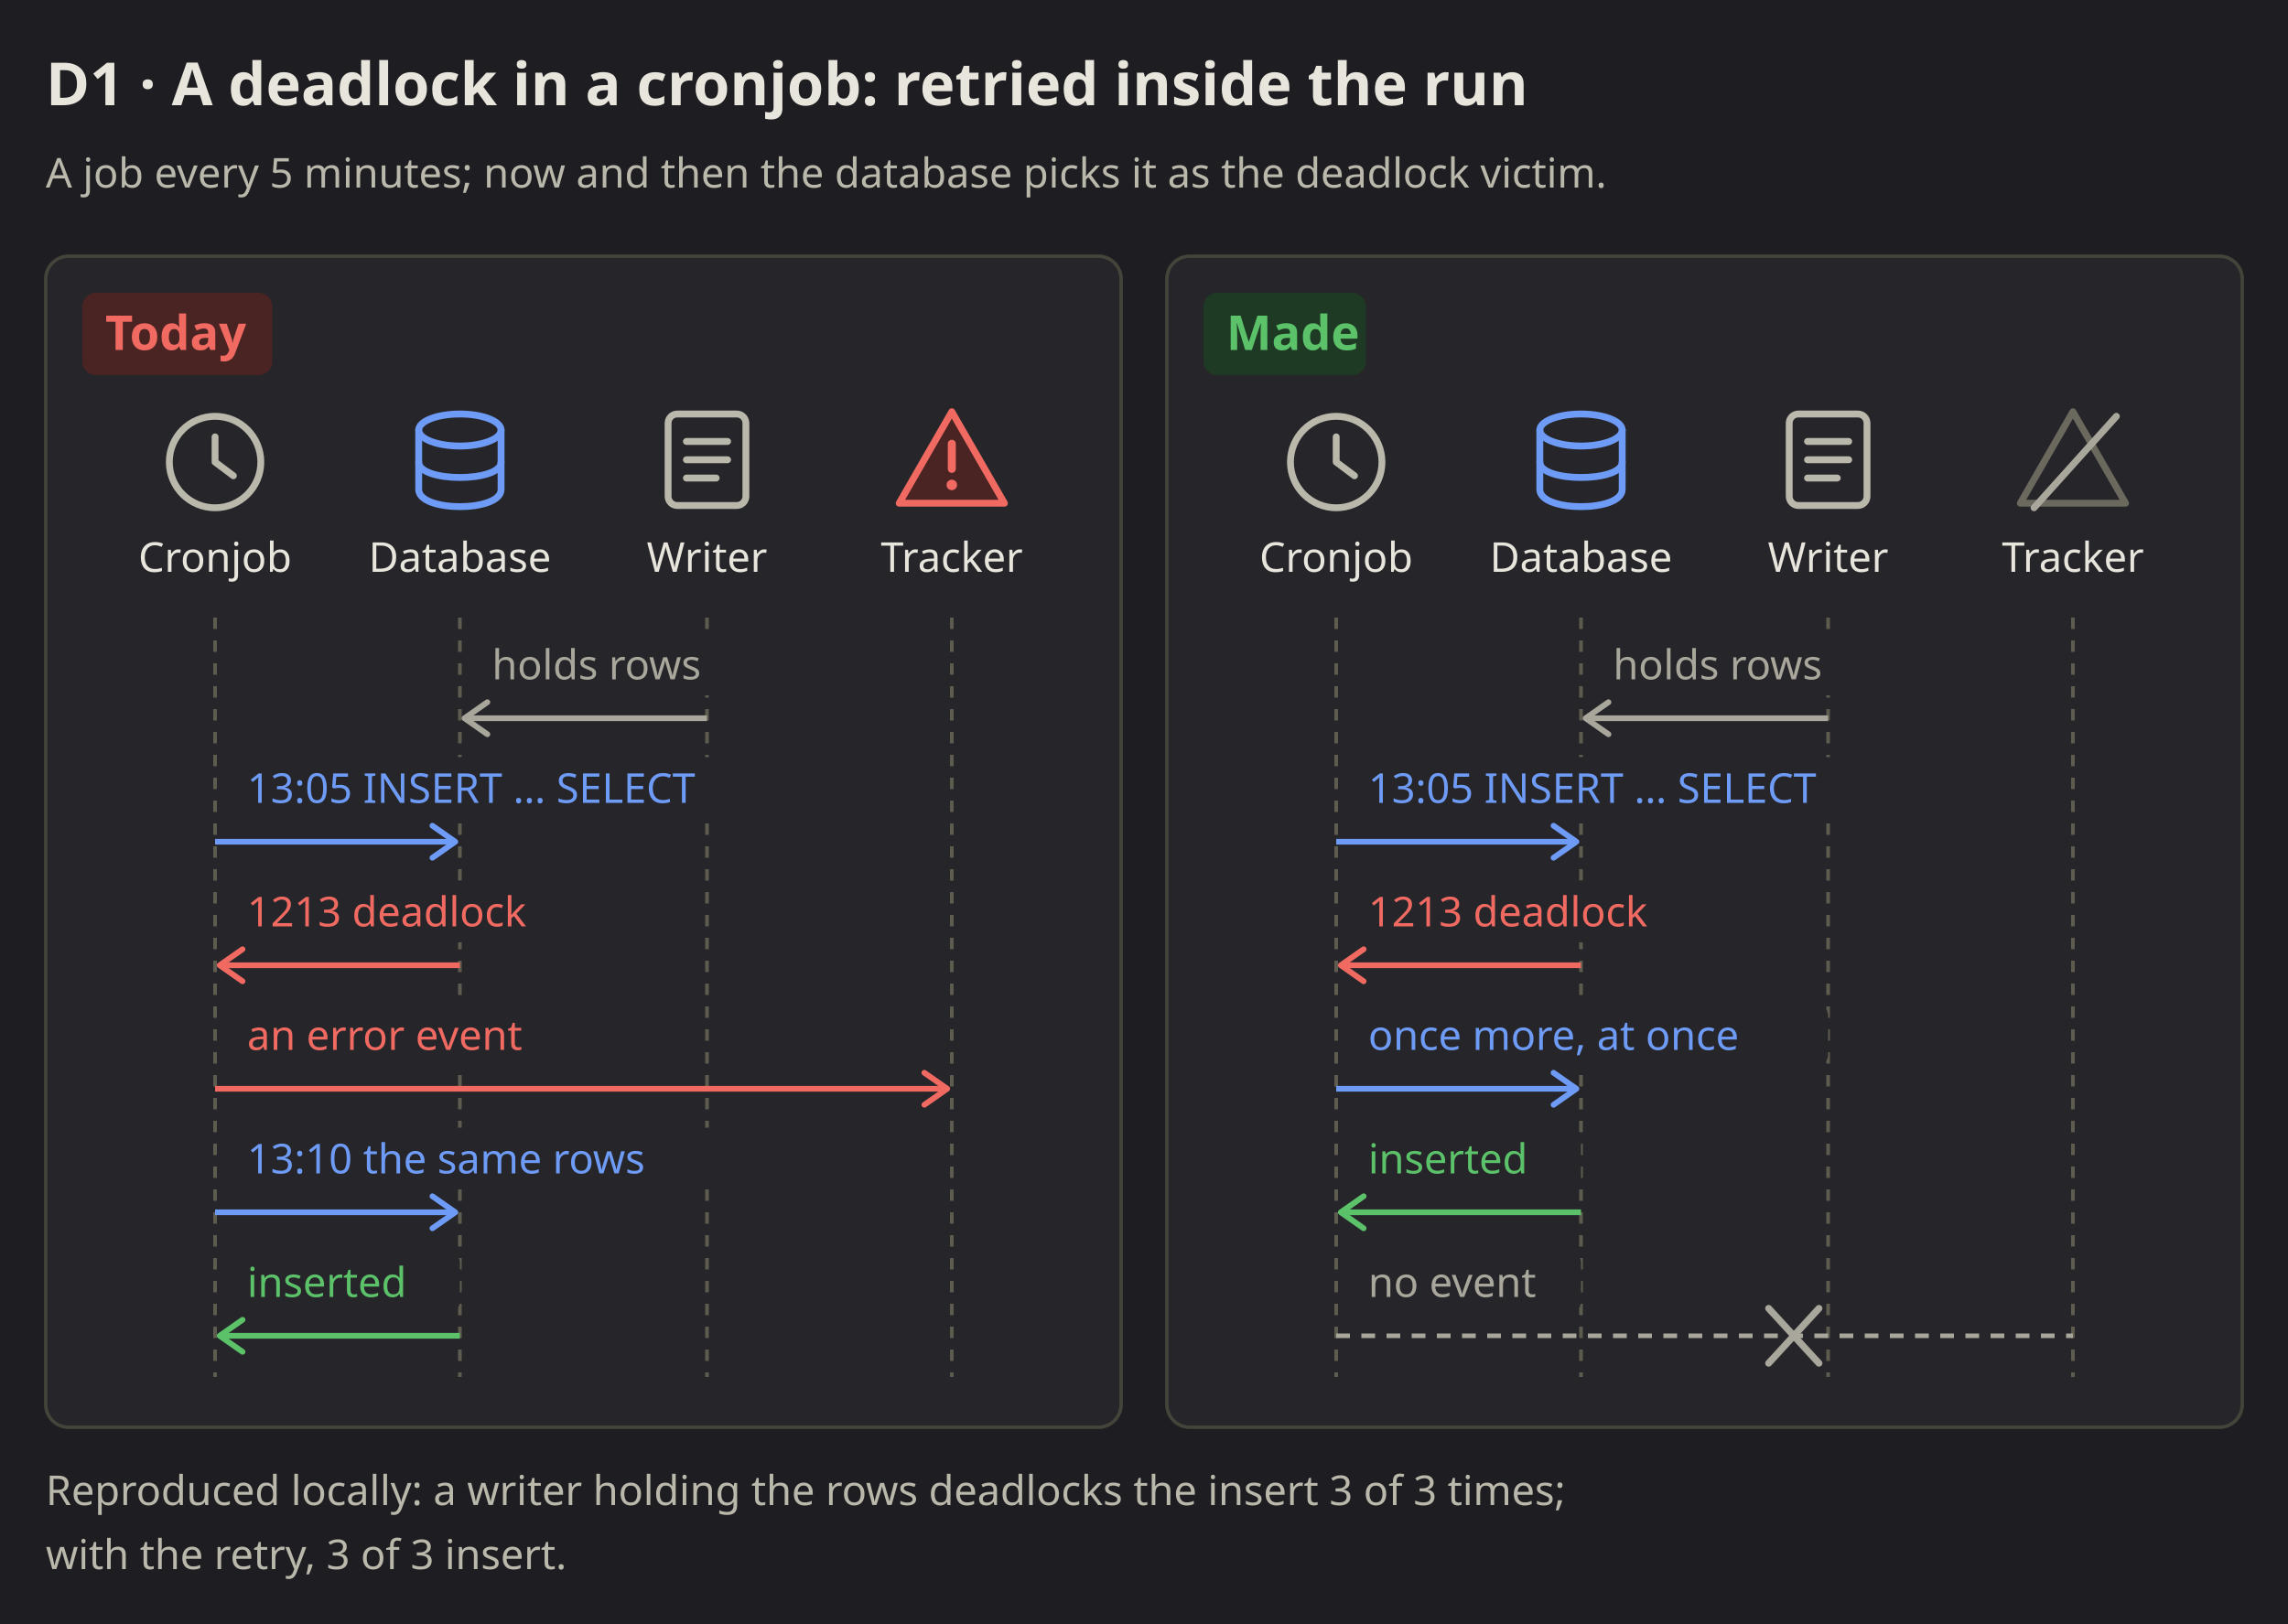
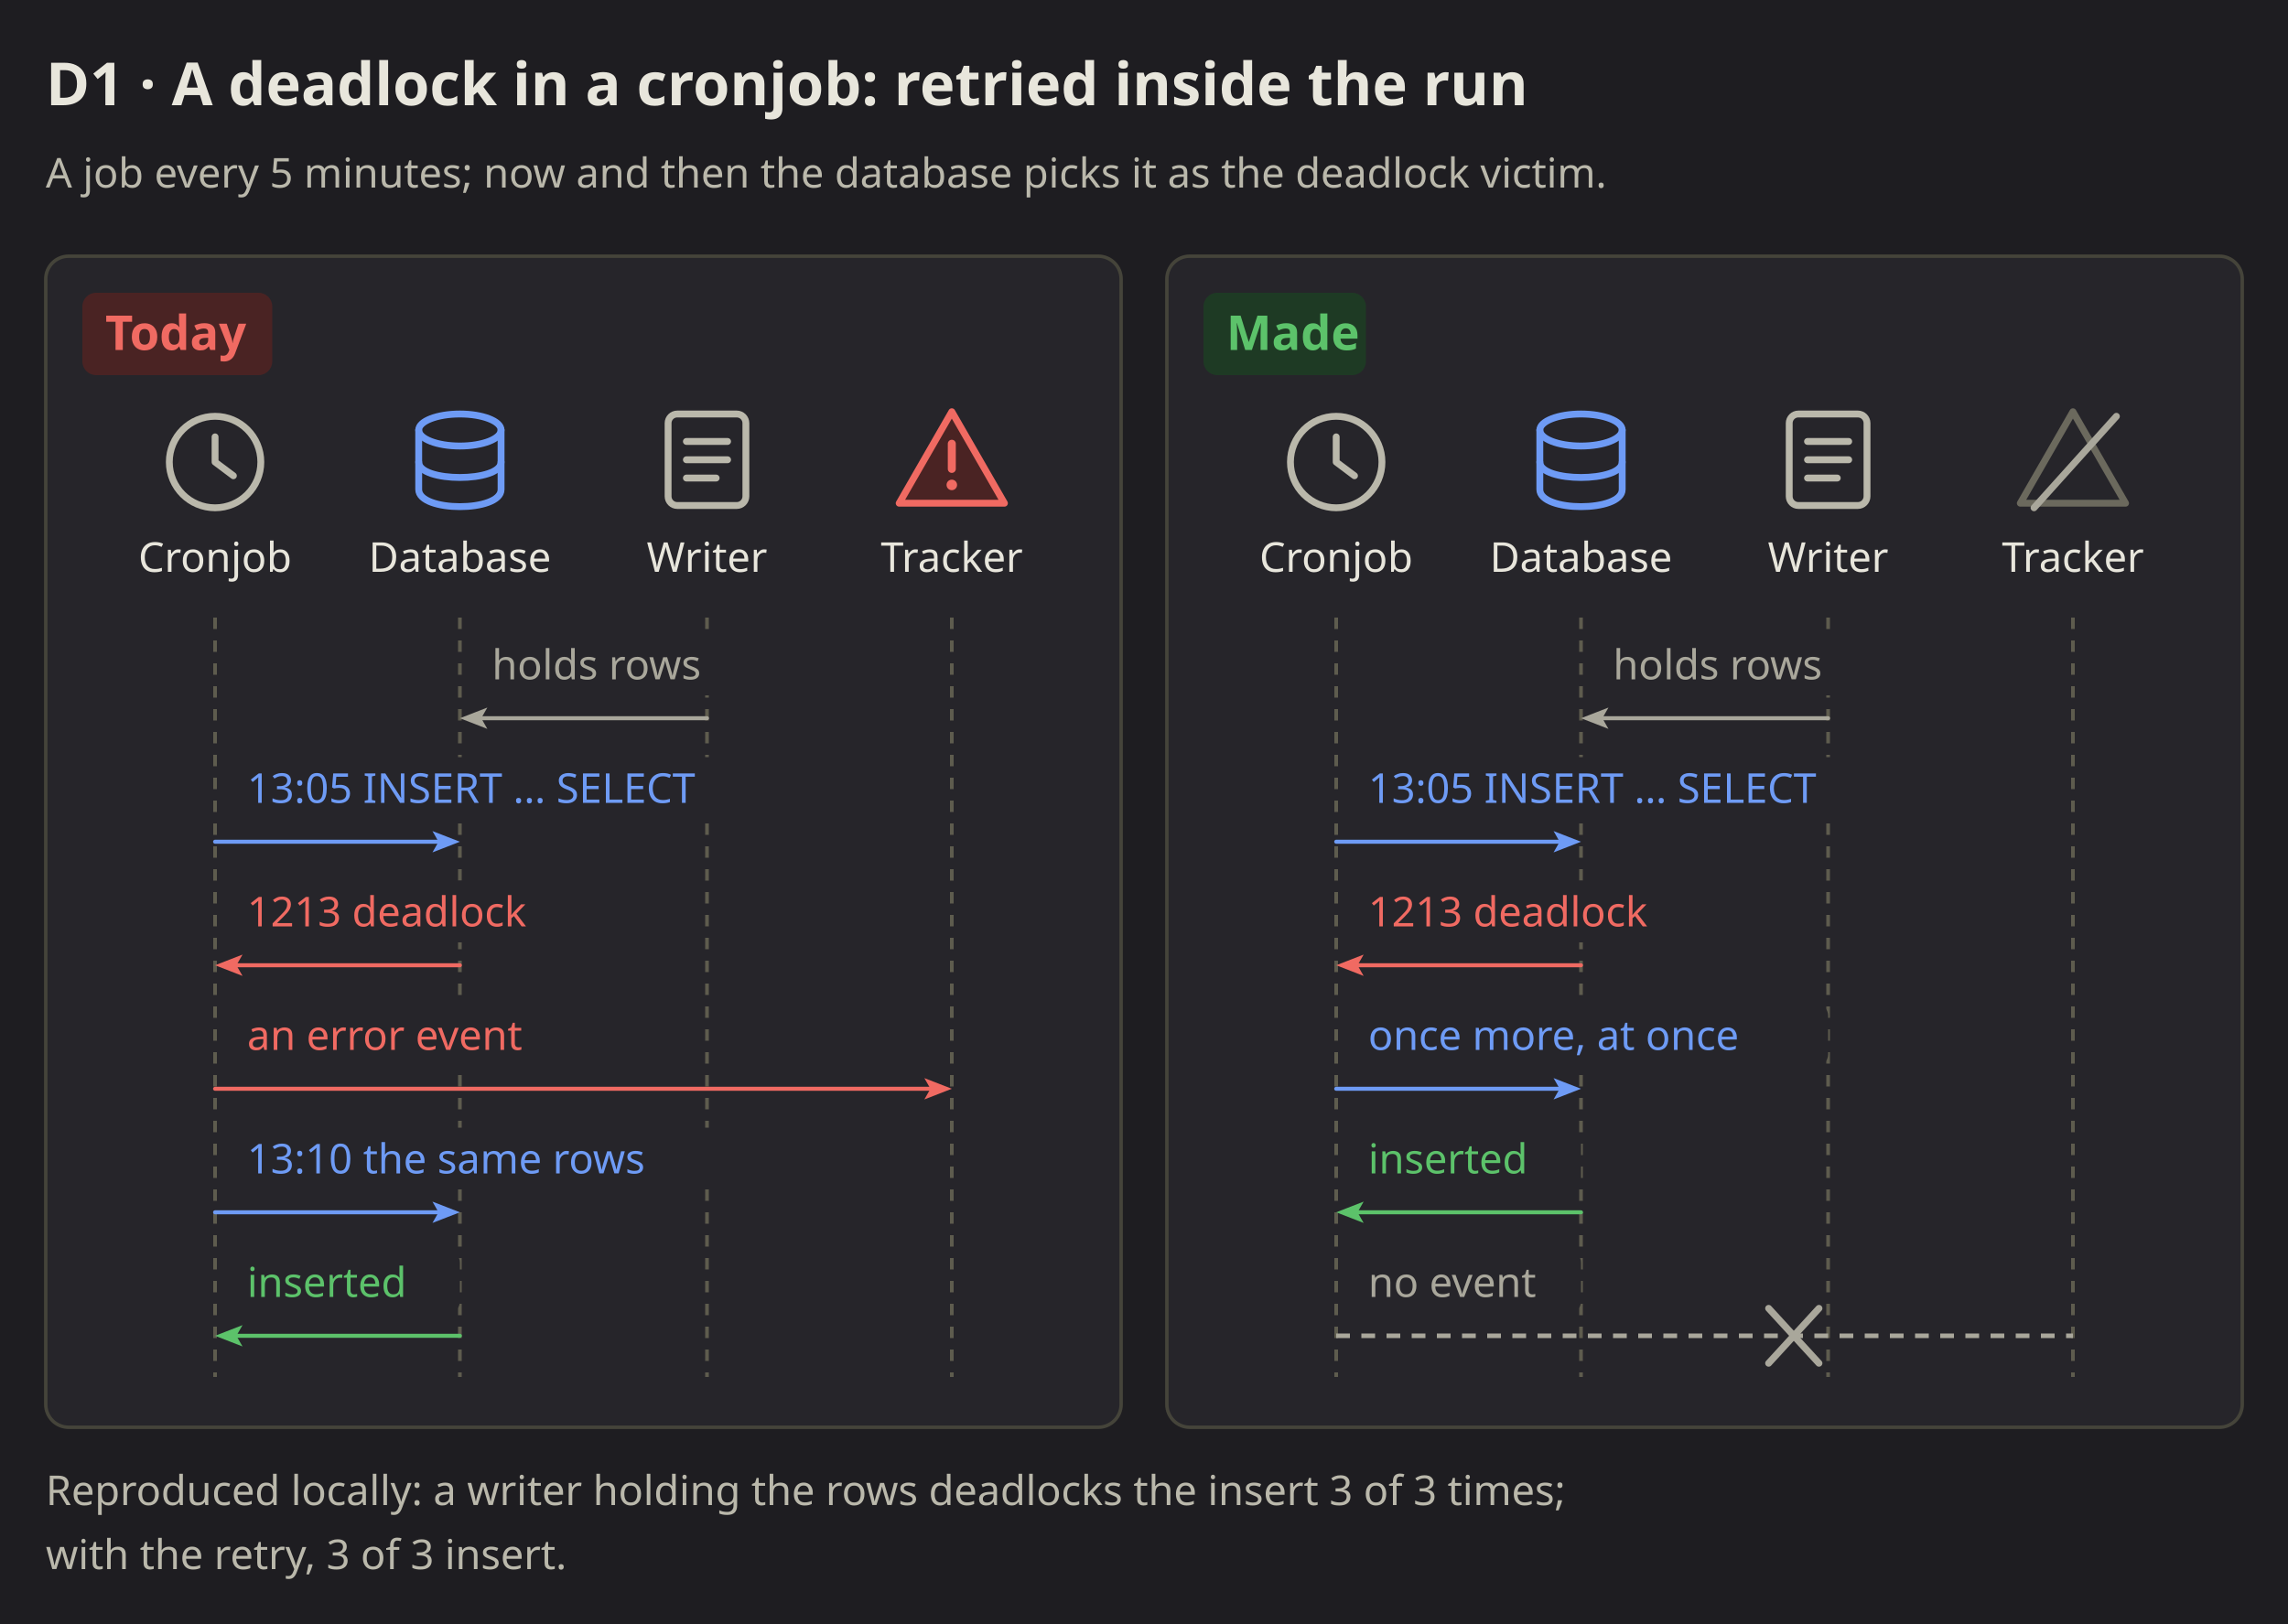
<svg xmlns="http://www.w3.org/2000/svg" viewBox="0 0 1000 710" width="1000" height="710" font-family="Noto Sans, Ubuntu, system-ui, sans-serif">
+   <defs>
+     <marker id="arrow-text" viewBox="0 0 12 12" refX="8" refY="6" markerUnits="userSpaceOnUse" markerWidth="16" markerHeight="16" orient="auto-start-reverse">
+       <path d="M2 2.5 L11 6 L2 9.5 L4 6 z" fill="#E8E6DC" stroke-linejoin="round" />
+     </marker>
+     <marker id="arrow-blue" viewBox="0 0 12 12" refX="8" refY="6" markerUnits="userSpaceOnUse" markerWidth="16" markerHeight="16" orient="auto-start-reverse">
+       <path d="M2 2.5 L11 6 L2 9.5 L4 6 z" fill="#6E9BF5" stroke-linejoin="round" />
+     </marker>
+     <marker id="arrow-red" viewBox="0 0 12 12" refX="8" refY="6" markerUnits="userSpaceOnUse" markerWidth="16" markerHeight="16" orient="auto-start-reverse">
+       <path d="M2 2.5 L11 6 L2 9.5 L4 6 z" fill="#F06A62" stroke-linejoin="round" />
+     </marker>
+     <marker id="arrow-green" viewBox="0 0 12 12" refX="8" refY="6" markerUnits="userSpaceOnUse" markerWidth="16" markerHeight="16" orient="auto-start-reverse">
+       <path d="M2 2.5 L11 6 L2 9.5 L4 6 z" fill="#5CC26A" stroke-linejoin="round" />
+     </marker>
+     <marker id="arrow-grey" viewBox="0 0 12 12" refX="8" refY="6" markerUnits="userSpaceOnUse" markerWidth="16" markerHeight="16" orient="auto-start-reverse">
+       <path d="M2 2.5 L11 6 L2 9.5 L4 6 z" fill="#A9A79B" stroke-linejoin="round" />
+     </marker>
+   </defs>
  <rect width="1000" height="710" fill="#1E1D21" />
  <text x="20" y="46" font-size="26" font-weight="700" fill="#E8E6DC">D1 · A deadlock in a cronjob: retried inside the run</text>
  <text x="20" y="82" font-size="18" fill="#BAB8AB">A job every 5 minutes; now and then the database picks it as the deadlock victim.</text>
  <rect x="20" y="112" width="470" height="512" rx="10" fill="#26252A" stroke="#45443A" stroke-width="1.5" />
  <circle cx="94" cy="202" r="20" stroke="#BAB8AB" stroke-width="3" fill="none" stroke-linejoin="round" stroke-linecap="round" />
  <path d="M94 191 V202 L102 208" stroke="#BAB8AB" stroke-width="3" fill="none" stroke-linejoin="round" stroke-linecap="round" />
  <line x1="94" y1="270" x2="94" y2="602" stroke="#5E5C4E" stroke-width="1.6" stroke-dasharray="5 5" />
  <path d="M183 188 V214 C183 224 219 224 219 214 V188" stroke="#6E9BF5" stroke-width="3" fill="none" stroke-linejoin="round" stroke-linecap="round" />
  <ellipse cx="201" cy="188" rx="18" ry="7" stroke="#6E9BF5" stroke-width="3" fill="none" stroke-linejoin="round" stroke-linecap="round" />
  <path d="M183 202 C183 211 219 211 219 202" stroke="#6E9BF5" stroke-width="3" fill="none" stroke-linejoin="round" stroke-linecap="round" />
  <line x1="201" y1="270" x2="201" y2="602" stroke="#5E5C4E" stroke-width="1.6" stroke-dasharray="5 5" />
  <rect x="292" y="181" width="34" height="40" rx="4" stroke="#BAB8AB" stroke-width="3" fill="none" stroke-linejoin="round" stroke-linecap="round" />
  <path d="M300 193 H318 M300 201 H318 M300 209 H313" stroke="#BAB8AB" stroke-width="3" fill="none" stroke-linejoin="round" stroke-linecap="round" />
  <line x1="309" y1="270" x2="309" y2="602" stroke="#5E5C4E" stroke-width="1.6" stroke-dasharray="5 5" />
  <path d="M416 180 L439 220 H393 Z" fill="#4A2323" stroke="#F06A62" stroke-width="3" stroke-linejoin="round" />
  <path d="M416 194 V205" stroke="#F06A62" stroke-width="3.5" stroke-linecap="round" />
  <circle cx="416" cy="212" r="2.3" fill="#F06A62" />
  <line x1="416" y1="270" x2="416" y2="602" stroke="#5E5C4E" stroke-width="1.6" stroke-dasharray="5 5" />
-   <line x1="309" y1="314" x2="204" y2="314" stroke="#A9A79B" stroke-width="2.5" />
-   <path d="M213 307 L203 314 L213 321" fill="none" stroke="#A9A79B" stroke-width="2.5" stroke-linejoin="round" stroke-linecap="round" />
-   <line x1="94" y1="368" x2="198" y2="368" stroke="#6E9BF5" stroke-width="2.5" />
-   <path d="M189 361 L199 368 L189 375" fill="none" stroke="#6E9BF5" stroke-width="2.5" stroke-linejoin="round" stroke-linecap="round" />
-   <line x1="201" y1="422" x2="97" y2="422" stroke="#F06A62" stroke-width="2.5" />
-   <path d="M106 415 L96 422 L106 429" fill="none" stroke="#F06A62" stroke-width="2.5" stroke-linejoin="round" stroke-linecap="round" />
-   <line x1="94" y1="476" x2="413" y2="476" stroke="#F06A62" stroke-width="2.5" />
-   <path d="M404 469 L414 476 L404 483" fill="none" stroke="#F06A62" stroke-width="2.5" stroke-linejoin="round" stroke-linecap="round" />
-   <line x1="94" y1="530" x2="198" y2="530" stroke="#6E9BF5" stroke-width="2.5" />
-   <path d="M189 523 L199 530 L189 537" fill="none" stroke="#6E9BF5" stroke-width="2.5" stroke-linejoin="round" stroke-linecap="round" />
-   <line x1="201" y1="584" x2="97" y2="584" stroke="#5CC26A" stroke-width="2.5" />
-   <path d="M106 577 L96 584 L106 591" fill="none" stroke="#5CC26A" stroke-width="2.5" stroke-linejoin="round" stroke-linecap="round" />
+   <line x1="309" y1="314" x2="205" y2="314" stroke="#A9A79B" stroke-width="1.75" stroke-linecap="round" marker-end="url(#arrow-grey)" />
+   <line x1="94" y1="368" x2="197" y2="368" stroke="#6E9BF5" stroke-width="1.75" stroke-linecap="round" marker-end="url(#arrow-blue)" />
+   <line x1="201" y1="422" x2="98" y2="422" stroke="#F06A62" stroke-width="1.75" stroke-linecap="round" marker-end="url(#arrow-red)" />
+   <line x1="94" y1="476" x2="412" y2="476" stroke="#F06A62" stroke-width="1.75" stroke-linecap="round" marker-end="url(#arrow-red)" />
+   <line x1="94" y1="530" x2="197" y2="530" stroke="#6E9BF5" stroke-width="1.75" stroke-linecap="round" marker-end="url(#arrow-blue)" />
+   <line x1="201" y1="584" x2="98" y2="584" stroke="#5CC26A" stroke-width="1.75" stroke-linecap="round" marker-end="url(#arrow-green)" />
  <rect x="510" y="112" width="470" height="512" rx="10" fill="#26252A" stroke="#45443A" stroke-width="1.5" />
  <circle cx="584" cy="202" r="20" stroke="#BAB8AB" stroke-width="3" fill="none" stroke-linejoin="round" stroke-linecap="round" />
  <path d="M584 191 V202 L592 208" stroke="#BAB8AB" stroke-width="3" fill="none" stroke-linejoin="round" stroke-linecap="round" />
  <line x1="584" y1="270" x2="584" y2="602" stroke="#5E5C4E" stroke-width="1.6" stroke-dasharray="5 5" />
  <path d="M673 188 V214 C673 224 709 224 709 214 V188" stroke="#6E9BF5" stroke-width="3" fill="none" stroke-linejoin="round" stroke-linecap="round" />
  <ellipse cx="691" cy="188" rx="18" ry="7" stroke="#6E9BF5" stroke-width="3" fill="none" stroke-linejoin="round" stroke-linecap="round" />
  <path d="M673 202 C673 211 709 211 709 202" stroke="#6E9BF5" stroke-width="3" fill="none" stroke-linejoin="round" stroke-linecap="round" />
  <line x1="691" y1="270" x2="691" y2="602" stroke="#5E5C4E" stroke-width="1.6" stroke-dasharray="5 5" />
  <rect x="782" y="181" width="34" height="40" rx="4" stroke="#BAB8AB" stroke-width="3" fill="none" stroke-linejoin="round" stroke-linecap="round" />
  <path d="M790 193 H808 M790 201 H808 M790 209 H803" stroke="#BAB8AB" stroke-width="3" fill="none" stroke-linejoin="round" stroke-linecap="round" />
  <line x1="799" y1="270" x2="799" y2="602" stroke="#5E5C4E" stroke-width="1.6" stroke-dasharray="5 5" />
  <path d="M906 180 L929 220 H883 Z" fill="none" stroke="#6B695D" stroke-width="3" stroke-linejoin="round" />
  <path d="M925 182 L889 222" stroke="#A9A79B" stroke-width="3" stroke-linecap="round" />
  <line x1="906" y1="270" x2="906" y2="602" stroke="#5E5C4E" stroke-width="1.6" stroke-dasharray="5 5" />
-   <line x1="799" y1="314" x2="694" y2="314" stroke="#A9A79B" stroke-width="2.5" />
-   <path d="M703 307 L693 314 L703 321" fill="none" stroke="#A9A79B" stroke-width="2.5" stroke-linejoin="round" stroke-linecap="round" />
-   <line x1="584" y1="368" x2="688" y2="368" stroke="#6E9BF5" stroke-width="2.5" />
-   <path d="M679 361 L689 368 L679 375" fill="none" stroke="#6E9BF5" stroke-width="2.5" stroke-linejoin="round" stroke-linecap="round" />
-   <line x1="691" y1="422" x2="587" y2="422" stroke="#F06A62" stroke-width="2.5" />
-   <path d="M596 415 L586 422 L596 429" fill="none" stroke="#F06A62" stroke-width="2.5" stroke-linejoin="round" stroke-linecap="round" />
-   <line x1="584" y1="476" x2="688" y2="476" stroke="#6E9BF5" stroke-width="2.5" />
-   <path d="M679 469 L689 476 L679 483" fill="none" stroke="#6E9BF5" stroke-width="2.5" stroke-linejoin="round" stroke-linecap="round" />
-   <line x1="691" y1="530" x2="587" y2="530" stroke="#5CC26A" stroke-width="2.5" />
-   <path d="M596 523 L586 530 L596 537" fill="none" stroke="#5CC26A" stroke-width="2.5" stroke-linejoin="round" stroke-linecap="round" />
+   <line x1="799" y1="314" x2="695" y2="314" stroke="#A9A79B" stroke-width="1.75" stroke-linecap="round" marker-end="url(#arrow-grey)" />
+   <line x1="584" y1="368" x2="687" y2="368" stroke="#6E9BF5" stroke-width="1.75" stroke-linecap="round" marker-end="url(#arrow-blue)" />
+   <line x1="691" y1="422" x2="588" y2="422" stroke="#F06A62" stroke-width="1.75" stroke-linecap="round" marker-end="url(#arrow-red)" />
+   <line x1="584" y1="476" x2="687" y2="476" stroke="#6E9BF5" stroke-width="1.75" stroke-linecap="round" marker-end="url(#arrow-blue)" />
+   <line x1="691" y1="530" x2="588" y2="530" stroke="#5CC26A" stroke-width="1.75" stroke-linecap="round" marker-end="url(#arrow-green)" />
  <line x1="584" y1="584" x2="906" y2="584" stroke="#A9A79B" stroke-width="2" stroke-dasharray="6 5" />
  <path d="M773 572 L795 596 M795 572 L773 596" stroke="#A9A79B" stroke-width="3" stroke-linecap="round" />
  <text x="94" y="250" font-size="18" text-anchor="middle" fill="#E8E6DC">Cronjob</text>
  <text x="201" y="250" font-size="18" text-anchor="middle" fill="#E8E6DC">Database</text>
  <text x="309" y="250" font-size="18" text-anchor="middle" fill="#E8E6DC">Writer</text>
  <text x="416" y="250" font-size="18" text-anchor="middle" fill="#E8E6DC">Tracker</text>
  <rect x="209" y="277" width="120" height="27" rx="5" fill="#26252A" />
  <text x="215" y="297" font-size="18" fill="#A9A79B">holds rows</text>
  <rect x="102" y="331" width="239" height="27" rx="5" fill="#26252A" />
  <text x="108" y="351" font-size="18" fill="#6E9BF5">13:05 INSERT … SELECT</text>
  <rect x="102" y="385" width="153" height="27" rx="5" fill="#26252A" />
  <text x="108" y="405" font-size="18" fill="#F06A62">1213 deadlock</text>
  <rect x="102" y="439" width="164" height="27" rx="5" fill="#26252A" />
  <text x="108" y="459" font-size="18" fill="#F06A62">an error event</text>
  <rect x="102" y="493" width="218" height="27" rx="5" fill="#26252A" />
  <text x="108" y="513" font-size="18" fill="#6E9BF5">13:10 the same rows</text>
  <rect x="102" y="547" width="99" height="27" rx="5" fill="#26252A" />
  <text x="108" y="567" font-size="18" fill="#5CC26A">inserted</text>
  <rect x="36" y="128" width="83" height="36" rx="6" fill="#4A2323" />
  <text x="46" y="153" font-size="21" font-weight="700" fill="#F06A62">Today</text>
  <text x="584" y="250" font-size="18" text-anchor="middle" fill="#E8E6DC">Cronjob</text>
  <text x="691" y="250" font-size="18" text-anchor="middle" fill="#E8E6DC">Database</text>
  <text x="799" y="250" font-size="18" text-anchor="middle" fill="#E8E6DC">Writer</text>
  <text x="906" y="250" font-size="18" text-anchor="middle" fill="#E8E6DC">Tracker</text>
  <rect x="699" y="277" width="120" height="27" rx="5" fill="#26252A" />
  <text x="705" y="297" font-size="18" fill="#A9A79B">holds rows</text>
  <rect x="592" y="331" width="239" height="27" rx="5" fill="#26252A" />
  <text x="598" y="351" font-size="18" fill="#6E9BF5">13:05 INSERT … SELECT</text>
  <rect x="592" y="385" width="153" height="27" rx="5" fill="#26252A" />
  <text x="598" y="405" font-size="18" fill="#F06A62">1213 deadlock</text>
  <rect x="592" y="439" width="207" height="27" rx="5" fill="#26252A" />
  <text x="598" y="459" font-size="18" fill="#6E9BF5">once more, at once</text>
  <rect x="592" y="493" width="99" height="27" rx="5" fill="#26252A" />
  <text x="598" y="513" font-size="18" fill="#5CC26A">inserted</text>
  <rect x="592" y="547" width="99" height="27" rx="5" fill="#26252A" />
  <text x="598" y="567" font-size="18" fill="#A9A79B">no event</text>
  <rect x="526" y="128" width="71" height="36" rx="6" fill="#1E3A24" />
  <text x="536" y="153" font-size="21" font-weight="700" fill="#5CC26A">Made</text>
  <text x="20" y="658" font-size="18" fill="#BAB8AB">Reproduced locally: a writer holding the rows deadlocks the insert 3 of 3 times;</text>
  <text x="20" y="686" font-size="18" fill="#BAB8AB">with the retry, 3 of 3 insert.</text>
</svg>
